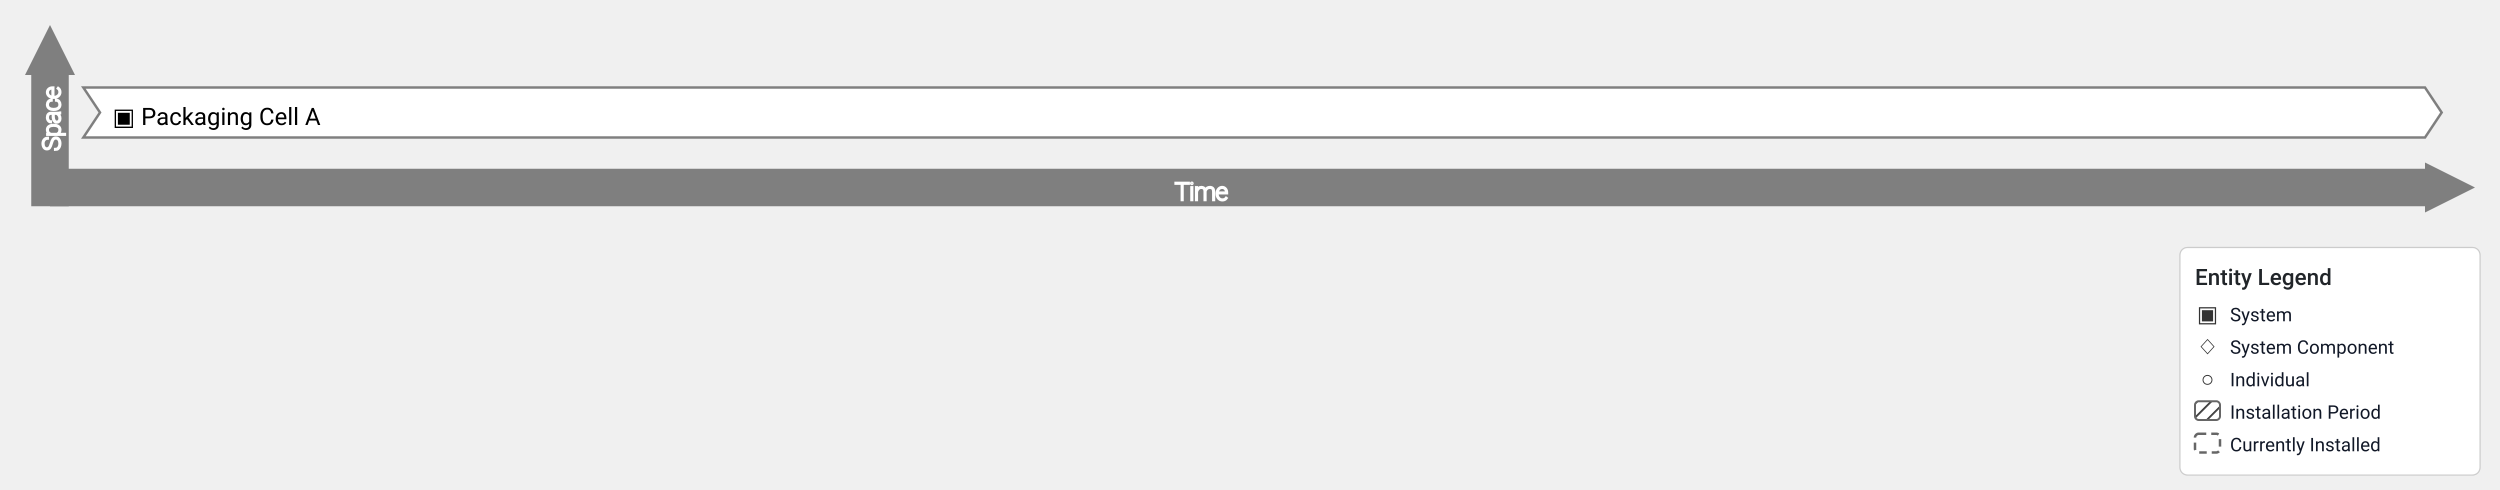
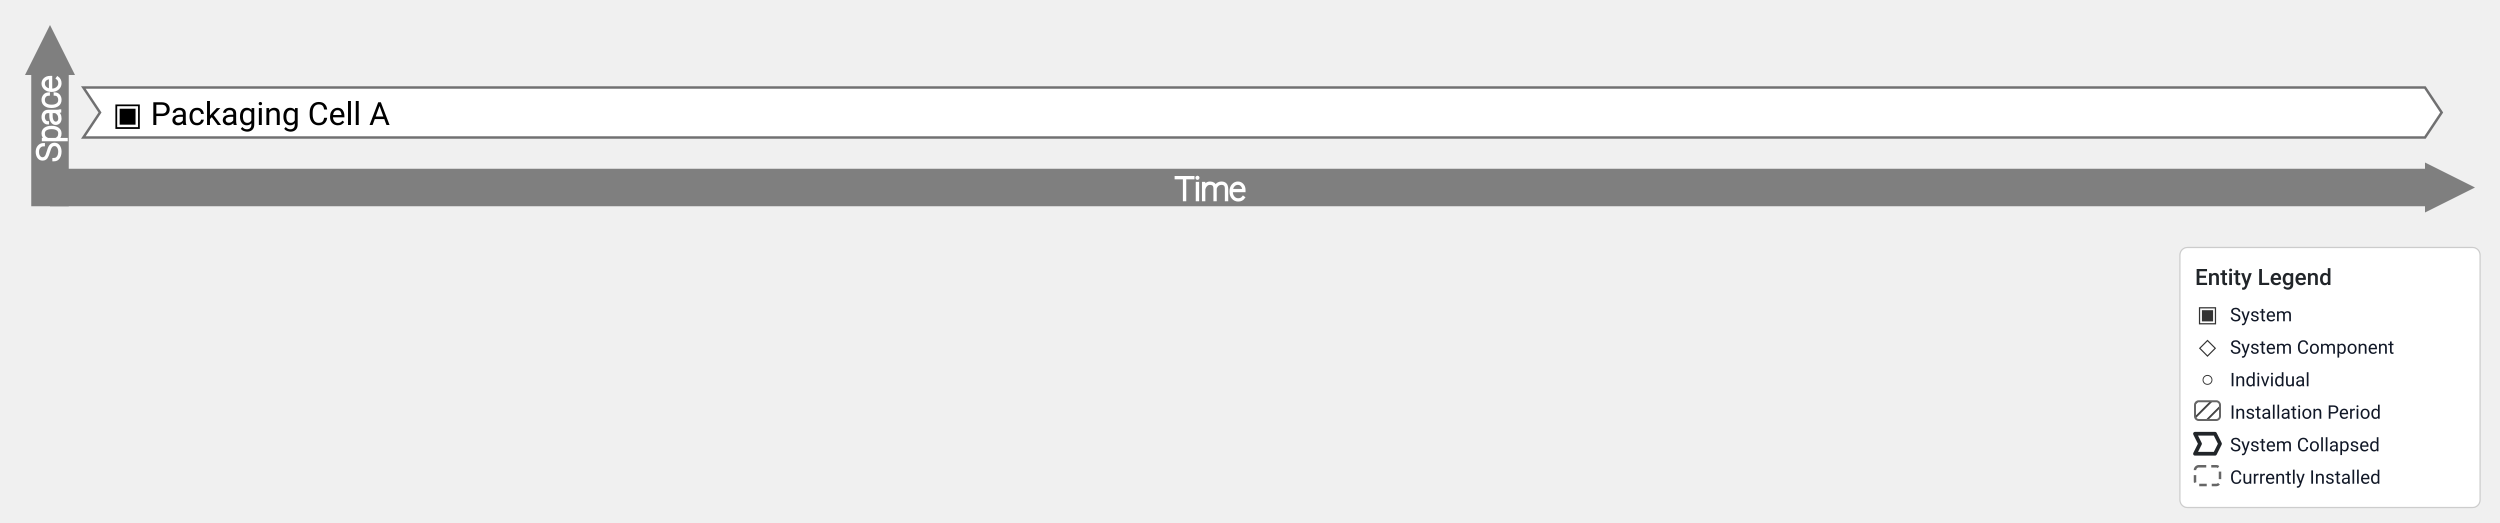
- <svg xmlns="http://www.w3.org/2000/svg" viewBox="0 0 1000 196" style="min-width: 100%; max-width: 100%;">
-   <g id="activity-diagram-group" transform="translate(0,0) scale(1)">
-     <defs>
-       <mask id="activity-mask" maskUnits="userSpaceOnUse">
-         <rect x="-50000" y="-50000" width="100000" height="100000" fill="white" />
-         <rect x="-50000" y="35" width="100000" height="20" fill="black" />
-         <path d="M 33.333 35 l 936.667 0l 6.667 10 -6.667 10l -936.667 0l 6.667 -10 -6.667 -10Z" fill="white" />
+ <svg xmlns="http://www.w3.org/2000/svg" viewBox="0 0 1000 209" style="display: inline; visibility: visible; opacity: 1; fill: rgb(0, 0, 0); fill-opacity: 1; fill-rule: nonzero; stroke: none; stroke-opacity: 1; stroke-width: 1px; stroke-dasharray: none; stroke-dashoffset: 0px; stroke-linecap: butt; stroke-linejoin: miter; stroke-miterlimit: 4; paint-order: normal; vector-effect: none; color: rgb(33, 37, 41); font-family: Roboto, Arial, sans-serif; font-size: 16px; font-weight: 400; font-style: normal; letter-spacing: normal; text-anchor: start; dominant-baseline: auto; alignment-baseline: auto; white-space: normal;">
+   <g id="activity-diagram-group" transform="translate(0,0) scale(1)" style="display: inline; visibility: visible; opacity: 1; fill: rgb(0, 0, 0); fill-opacity: 1; fill-rule: nonzero; stroke: none; stroke-opacity: 1; stroke-width: 1px; stroke-dasharray: none; stroke-dashoffset: 0px; stroke-linecap: butt; stroke-linejoin: miter; stroke-miterlimit: 4; paint-order: normal; vector-effect: none; color: rgb(33, 37, 41); font-family: Roboto, Arial, sans-serif; font-size: 16px; font-weight: 400; font-style: normal; letter-spacing: normal; text-anchor: start; dominant-baseline: auto; alignment-baseline: auto; white-space: normal;">
+     <defs style="display: inline; visibility: visible; opacity: 1; fill: rgb(0, 0, 0); fill-opacity: 1; fill-rule: nonzero; stroke: none; stroke-opacity: 1; stroke-width: 1px; stroke-dasharray: none; stroke-dashoffset: 0px; stroke-linecap: butt; stroke-linejoin: miter; stroke-miterlimit: 4; paint-order: normal; vector-effect: none; color: rgb(33, 37, 41); font-family: Roboto, Arial, sans-serif; font-size: 16px; font-weight: 400; font-style: normal; letter-spacing: normal; text-anchor: start; dominant-baseline: auto; alignment-baseline: auto; white-space: normal;">
+       <mask id="activity-mask" maskUnits="userSpaceOnUse" style="display: inline; visibility: visible; opacity: 1; fill: rgb(0, 0, 0); fill-opacity: 1; fill-rule: nonzero; stroke: none; stroke-opacity: 1; stroke-width: 1px; stroke-dasharray: none; stroke-dashoffset: 0px; stroke-linecap: butt; stroke-linejoin: miter; stroke-miterlimit: 4; paint-order: normal; vector-effect: none; color: rgb(33, 37, 41); font-family: Roboto, Arial, sans-serif; font-size: 16px; font-weight: 400; font-style: normal; letter-spacing: normal; text-anchor: start; dominant-baseline: auto; alignment-baseline: auto; white-space: normal;">
+         <rect x="-50000" y="-50000" width="100000" height="100000" fill="white" style="display: inline; visibility: visible; opacity: 1; fill: rgb(255, 255, 255); fill-opacity: 1; fill-rule: nonzero; stroke: none; stroke-opacity: 1; stroke-width: 1px; stroke-dasharray: none; stroke-dashoffset: 0px; stroke-linecap: butt; stroke-linejoin: miter; stroke-miterlimit: 4; paint-order: normal; vector-effect: none; color: rgb(33, 37, 41); font-family: Roboto, Arial, sans-serif; font-size: 16px; font-weight: 400; font-style: normal; letter-spacing: normal; text-anchor: start; dominant-baseline: auto; alignment-baseline: auto; white-space: normal;" />
+         <rect x="-50000" y="35" width="100000" height="20" fill="black" style="display: inline; visibility: visible; opacity: 1; fill: rgb(0, 0, 0); fill-opacity: 1; fill-rule: nonzero; stroke: none; stroke-opacity: 1; stroke-width: 1px; stroke-dasharray: none; stroke-dashoffset: 0px; stroke-linecap: butt; stroke-linejoin: miter; stroke-miterlimit: 4; paint-order: normal; vector-effect: none; color: rgb(33, 37, 41); font-family: Roboto, Arial, sans-serif; font-size: 16px; font-weight: 400; font-style: normal; letter-spacing: normal; text-anchor: start; dominant-baseline: auto; alignment-baseline: auto; white-space: normal;" />
+         <path d="M 33.333 35 l 936.667 0l 6.667 10 -6.667 10l -936.667 0l 6.667 -10 -6.667 -10Z" fill="white" style="display: inline; visibility: visible; opacity: 1; fill: rgb(255, 255, 255); fill-opacity: 1; fill-rule: nonzero; stroke: none; stroke-opacity: 1; stroke-width: 1px; stroke-dasharray: none; stroke-dashoffset: 0px; stroke-linecap: butt; stroke-linejoin: miter; stroke-miterlimit: 4; paint-order: normal; vector-effect: none; color: rgb(33, 37, 41); font-family: Roboto, Arial, sans-serif; font-size: 16px; font-weight: 400; font-style: normal; letter-spacing: normal; text-anchor: start; dominant-baseline: auto; alignment-baseline: auto; white-space: normal;" />
      </mask>
-       <pattern id="installHatch" width="8" height="8" patternUnits="userSpaceOnUse" patternTransform="rotate(45)">
-         <line x1="0" y1="0" x2="0" y2="8" stroke="#666" stroke-width="1.5" />
+       <pattern id="installHatch" width="8" height="8" patternUnits="userSpaceOnUse" patternTransform="rotate(45)" style="display: inline; visibility: visible; opacity: 1; fill: rgb(0, 0, 0); fill-opacity: 1; fill-rule: nonzero; stroke: none; stroke-opacity: 1; stroke-width: 1px; stroke-dasharray: none; stroke-dashoffset: 0px; stroke-linecap: butt; stroke-linejoin: miter; stroke-miterlimit: 4; paint-order: normal; vector-effect: none; color: rgb(33, 37, 41); font-family: Roboto, Arial, sans-serif; font-size: 16px; font-weight: 400; font-style: normal; letter-spacing: normal; text-anchor: start; dominant-baseline: auto; alignment-baseline: auto; white-space: normal;">
+         <rect width="8" height="8" fill="#d3d3d3" style="display: inline; visibility: visible; opacity: 1; fill: rgb(211, 211, 211); fill-opacity: 1; fill-rule: nonzero; stroke: none; stroke-opacity: 1; stroke-width: 1px; stroke-dasharray: none; stroke-dashoffset: 0px; stroke-linecap: butt; stroke-linejoin: miter; stroke-miterlimit: 4; paint-order: normal; vector-effect: none; color: rgb(33, 37, 41); font-family: Roboto, Arial, sans-serif; font-size: 16px; font-weight: 400; font-style: normal; letter-spacing: normal; text-anchor: start; dominant-baseline: auto; alignment-baseline: auto; white-space: normal;" />
+         <line x1="0" y1="0" x2="0" y2="8" stroke="#666" stroke-width="1.5" style="display: inline; visibility: visible; opacity: 1; fill: rgb(0, 0, 0); fill-opacity: 1; fill-rule: nonzero; stroke: rgb(102, 102, 102); stroke-opacity: 1; stroke-width: 1.5px; stroke-dasharray: none; stroke-dashoffset: 0px; stroke-linecap: butt; stroke-linejoin: miter; stroke-miterlimit: 4; paint-order: normal; vector-effect: none; color: rgb(33, 37, 41); font-family: Roboto, Arial, sans-serif; font-size: 16px; font-weight: 400; font-style: normal; letter-spacing: normal; text-anchor: start; dominant-baseline: auto; alignment-baseline: auto; white-space: normal;" />
      </pattern>
-       <pattern id="installHatchHighlight" width="8" height="8" patternUnits="userSpaceOnUse" patternTransform="rotate(45)">
-         <line x1="0" y1="0" x2="0" y2="8" stroke="#444" stroke-width="2" />
+       <pattern id="installHatchHighlight" width="8" height="8" patternUnits="userSpaceOnUse" patternTransform="rotate(45)" style="display: inline; visibility: visible; opacity: 1; fill: rgb(0, 0, 0); fill-opacity: 1; fill-rule: nonzero; stroke: none; stroke-opacity: 1; stroke-width: 1px; stroke-dasharray: none; stroke-dashoffset: 0px; stroke-linecap: butt; stroke-linejoin: miter; stroke-miterlimit: 4; paint-order: normal; vector-effect: none; color: rgb(33, 37, 41); font-family: Roboto, Arial, sans-serif; font-size: 16px; font-weight: 400; font-style: normal; letter-spacing: normal; text-anchor: start; dominant-baseline: auto; alignment-baseline: auto; white-space: normal;">
+         <rect width="8" height="8" fill="#d3d3d3" style="display: inline; visibility: visible; opacity: 1; fill: rgb(211, 211, 211); fill-opacity: 1; fill-rule: nonzero; stroke: none; stroke-opacity: 1; stroke-width: 1px; stroke-dasharray: none; stroke-dashoffset: 0px; stroke-linecap: butt; stroke-linejoin: miter; stroke-miterlimit: 4; paint-order: normal; vector-effect: none; color: rgb(33, 37, 41); font-family: Roboto, Arial, sans-serif; font-size: 16px; font-weight: 400; font-style: normal; letter-spacing: normal; text-anchor: start; dominant-baseline: auto; alignment-baseline: auto; white-space: normal;" />
+         <line x1="0" y1="0" x2="0" y2="8" stroke="#444" stroke-width="2" style="display: inline; visibility: visible; opacity: 1; fill: rgb(0, 0, 0); fill-opacity: 1; fill-rule: nonzero; stroke: rgb(68, 68, 68); stroke-opacity: 1; stroke-width: 2px; stroke-dasharray: none; stroke-dashoffset: 0px; stroke-linecap: butt; stroke-linejoin: miter; stroke-miterlimit: 4; paint-order: normal; vector-effect: none; color: rgb(33, 37, 41); font-family: Roboto, Arial, sans-serif; font-size: 16px; font-weight: 400; font-style: normal; letter-spacing: normal; text-anchor: start; dominant-baseline: auto; alignment-baseline: auto; white-space: normal;" />
      </pattern>
      <pattern id="exportInstallHatch" width="4" height="4" patternUnits="userSpaceOnUse" patternTransform="rotate(45)">
        <line x1="0" y1="0" x2="0" y2="4" stroke="#444" stroke-width="1.5" />
      </pattern>
    </defs>
-     <path class="individual" id="i63933611-7662-416a-b273-9141f3b46ba9" d="M 33.333 35 l 936.667 0l 6.667 10 -6.667 10l -936.667 0l 6.667 -10 -6.667 -10Z" stroke="#7F7F7F" stroke-width="1px" fill="white" data-row-y="35" style="cursor: ns-resize; fill: white;" />
-     <text class="individualLabel" id="il63933611-7662-416a-b273-9141f3b46ba9" x="45" y="50" text-anchor="start" font-family="Roboto, Arial, sans-serif" font-size="0.8em">▣ Packaging Cell A</text>
-     <defs class="axisTriangle">
-       <marker id="triangle" refX="0" refY="10" markerWidth="20" markerHeight="20" markerUnits="userSpaceOnUse" orient="auto" viewbox="0 0 20 20">
-         <path d="M 0 0 L 20 10 L 0 20 z" style="fill: rgb(127, 127, 127);" />
+     <path class="individual" id="id2132e73-3547-46c3-85c1-54c16be5d345" d="M 33.333 35 l 936.667 0l 6.667 10 -6.667 10l -936.667 0l 6.667 -10 -6.667 -10Z" stroke="var(--diagram-individual-stroke, #707071)" stroke-width="1px" fill="white" data-row-y="35" style="display: inline; visibility: visible; opacity: 1; fill: rgb(255, 255, 255); fill-opacity: 1; fill-rule: nonzero; stroke: rgb(112, 112, 113); stroke-opacity: 1; stroke-width: 1px; stroke-dasharray: none; stroke-dashoffset: 0px; stroke-linecap: butt; stroke-linejoin: miter; stroke-miterlimit: 4; paint-order: normal; vector-effect: none; color: rgb(33, 37, 41); font-family: Roboto, Arial, sans-serif; font-size: 16px; font-weight: 400; font-style: normal; letter-spacing: normal; text-anchor: start; dominant-baseline: auto; alignment-baseline: auto; white-space: normal;" />
+     <text class="individualLabel" id="ild2132e73-3547-46c3-85c1-54c16be5d345" x="45" y="50" text-anchor="start" font-family="&quot;Roboto&quot;, Arial, sans-serif" font-size="0.8em" fill="#000000" style="display: block; visibility: visible; opacity: 1; fill: rgb(0, 0, 0); fill-opacity: 1; fill-rule: nonzero; stroke: none; stroke-opacity: 1; stroke-width: 1px; stroke-dasharray: none; stroke-dashoffset: 0px; stroke-linecap: butt; stroke-linejoin: miter; stroke-miterlimit: 4; paint-order: normal; vector-effect: none; color: rgb(33, 37, 41); font-family: Roboto, Arial, sans-serif; font-size: 12.8px; font-weight: 400; font-style: normal; letter-spacing: normal; text-anchor: start; dominant-baseline: auto; alignment-baseline: auto; white-space: nowrap;" xml:space="preserve">▣ Packaging Cell A</text>
+     <defs class="axisTriangle" style="display: inline; visibility: visible; opacity: 1; fill: rgb(0, 0, 0); fill-opacity: 1; fill-rule: nonzero; stroke: none; stroke-opacity: 1; stroke-width: 1px; stroke-dasharray: none; stroke-dashoffset: 0px; stroke-linecap: butt; stroke-linejoin: miter; stroke-miterlimit: 4; paint-order: normal; vector-effect: none; color: rgb(33, 37, 41); font-family: Roboto, Arial, sans-serif; font-size: 16px; font-weight: 400; font-style: normal; letter-spacing: normal; text-anchor: start; dominant-baseline: auto; alignment-baseline: auto; white-space: normal;">
+       <marker id="triangle" refX="0" refY="10" markerWidth="20" markerHeight="20" markerUnits="userSpaceOnUse" orient="auto" viewbox="0 0 20 20" style="display: inline; visibility: visible; opacity: 1; fill: rgb(0, 0, 0); fill-opacity: 1; fill-rule: nonzero; stroke: none; stroke-opacity: 1; stroke-width: 1px; stroke-dasharray: none; stroke-dashoffset: 0px; stroke-linecap: butt; stroke-linejoin: miter; stroke-miterlimit: 4; paint-order: normal; vector-effect: none; color: rgb(33, 37, 41); font-family: Roboto, Arial, sans-serif; font-size: 16px; font-weight: 400; font-style: normal; letter-spacing: normal; text-anchor: start; dominant-baseline: auto; alignment-baseline: auto; white-space: normal;">
+         <path d="M 0 0 L 20 10 L 0 20 z" style="display: inline; visibility: visible; opacity: 1; fill: rgb(127, 127, 127); fill-opacity: 1; fill-rule: nonzero; stroke: none; stroke-opacity: 1; stroke-width: 1px; stroke-dasharray: none; stroke-dashoffset: 0px; stroke-linecap: butt; stroke-linejoin: miter; stroke-miterlimit: 4; paint-order: normal; vector-effect: none; color: rgb(33, 37, 41); font-family: Roboto, Arial, sans-serif; font-size: 16px; font-weight: 400; font-style: normal; letter-spacing: normal; text-anchor: start; dominant-baseline: auto; alignment-baseline: auto; white-space: normal;" />
      </marker>
    </defs>
-     <line class="axisLine" x1="20" y1="75" x2="970" y2="75" marker-end="url(#triangle)" stroke="#7F7F7F" stroke-width="15" />
-     <text class="axisLable" x="470" y="80" stroke="white" fill="white" font-size="0.8em" font-weight="200" text-anchor="start" font-family="Roboto, Arial, sans-serif">Time</text>
-     <line class="axisLine" x1="20" y1="82.5" x2="20" y2="30" marker-end="url(#triangle)" stroke="#7F7F7F" stroke-width="15" />
-     <text class="axisLable" x="44" y="67.5" stroke="white" fill="white" font-size="0.8em" font-weight="200" text-anchor="middle" font-family="Roboto, Arial, sans-serif" transform="rotate(270 24 67.5)">Space</text>
+     <line class="axisLine" x1="20" y1="75" x2="970" y2="75" marker-end="url(#triangle)" stroke="var(--diagram-axis-colour, #7F7F7F)" stroke-width="15" style="display: inline; visibility: visible; opacity: 1; fill: rgb(0, 0, 0); fill-opacity: 1; fill-rule: nonzero; stroke: rgb(127, 127, 127); stroke-opacity: 1; stroke-width: 15px; stroke-dasharray: none; stroke-dashoffset: 0px; stroke-linecap: butt; stroke-linejoin: miter; stroke-miterlimit: 4; paint-order: normal; vector-effect: none; color: rgb(33, 37, 41); font-family: Roboto, Arial, sans-serif; font-size: 16px; font-weight: 400; font-style: normal; letter-spacing: normal; text-anchor: start; dominant-baseline: auto; alignment-baseline: auto; white-space: normal;" />
+     <text class="axisLable" x="470" y="80" stroke="white" fill="white" font-size="0.8em" font-weight="200" text-anchor="start" font-family="&quot;Roboto&quot;, Arial, sans-serif" style="display: block; visibility: visible; opacity: 1; fill: rgb(255, 255, 255); fill-opacity: 1; fill-rule: nonzero; stroke: rgb(255, 255, 255); stroke-opacity: 1; stroke-width: 1px; stroke-dasharray: none; stroke-dashoffset: 0px; stroke-linecap: butt; stroke-linejoin: miter; stroke-miterlimit: 4; paint-order: normal; vector-effect: none; color: rgb(33, 37, 41); font-family: Roboto, Arial, sans-serif; font-size: 12.8px; font-weight: 200; font-style: normal; letter-spacing: normal; text-anchor: start; dominant-baseline: auto; alignment-baseline: auto; white-space: nowrap;" xml:space="preserve">Time</text>
+     <line class="axisLine" x1="20" y1="82.5" x2="20" y2="30" marker-end="url(#triangle)" stroke="var(--diagram-axis-colour, #7F7F7F)" stroke-width="15" style="display: inline; visibility: visible; opacity: 1; fill: rgb(0, 0, 0); fill-opacity: 1; fill-rule: nonzero; stroke: rgb(127, 127, 127); stroke-opacity: 1; stroke-width: 15px; stroke-dasharray: none; stroke-dashoffset: 0px; stroke-linecap: butt; stroke-linejoin: miter; stroke-miterlimit: 4; paint-order: normal; vector-effect: none; color: rgb(33, 37, 41); font-family: Roboto, Arial, sans-serif; font-size: 16px; font-weight: 400; font-style: normal; letter-spacing: normal; text-anchor: start; dominant-baseline: auto; alignment-baseline: auto; white-space: normal;" />
+     <text class="axisLable" x="44" y="67.5" stroke="white" fill="white" font-size="0.8em" font-weight="200" text-anchor="middle" font-family="&quot;Roboto&quot;, Arial, sans-serif" transform="rotate(270 24 67.5)" style="display: block; visibility: visible; opacity: 1; fill: rgb(255, 255, 255); fill-opacity: 1; fill-rule: nonzero; stroke: rgb(255, 255, 255); stroke-opacity: 1; stroke-width: 1px; stroke-dasharray: none; stroke-dashoffset: 0px; stroke-linecap: butt; stroke-linejoin: miter; stroke-miterlimit: 4; paint-order: normal; vector-effect: none; color: rgb(33, 37, 41); font-family: Roboto, Arial, sans-serif; font-size: 12.8px; font-weight: 200; font-style: normal; letter-spacing: normal; text-anchor: middle; dominant-baseline: auto; alignment-baseline: auto; white-space: nowrap;" xml:space="preserve">Space</text>
  </g>
  <g transform="translate(872, 99)">
-     <rect x="0" y="0" width="120" height="91" fill="white" stroke="rgba(0,0,0,0.175)" stroke-width="0.5" rx="3" />
-     <text x="6" y="15" font-family="Roboto, Arial, sans-serif" font-size="9" font-weight="500" fill="#212529">Entity Legend</text>
+     <rect x="0" y="0" width="120" height="104" fill="white" stroke="rgba(0,0,0,0.175)" stroke-width="0.5" rx="3" />
+     <text x="6" y="15" font-family="&quot;Roboto&quot;, Arial, sans-serif" font-size="9" font-weight="500" fill="#212529">Entity Legend</text>
    <g>
-       <text x="11" y="29.65" text-anchor="middle" font-size="9" fill="#333">▣</text>
-       <text x="20" y="29.5" font-family="Roboto, Arial, sans-serif" font-size="7.5" fill="#111827">System</text>
+       <text x="11" y="29.65" text-anchor="middle" font-size="9" font-family="&quot;Roboto&quot;, Arial, sans-serif" fill="#333">▣</text>
+       <text x="20" y="29.5" font-family="&quot;Roboto&quot;, Arial, sans-serif" font-size="7.5" fill="#111827">System</text>
    </g>
    <g>
-       <text x="11" y="42.65" text-anchor="middle" font-size="9" fill="#333">◇</text>
-       <text x="20" y="42.5" font-family="Roboto, Arial, sans-serif" font-size="7.5" fill="#111827">System Component</text>
+       <text x="11" y="42.65" text-anchor="middle" font-size="9" font-family="&quot;Roboto&quot;, Arial, sans-serif" fill="#333">◇</text>
+       <text x="20" y="42.5" font-family="&quot;Roboto&quot;, Arial, sans-serif" font-size="7.5" fill="#111827">System Component</text>
    </g>
    <g>
-       <text x="11" y="55.65" text-anchor="middle" font-size="9" fill="#333">○</text>
-       <text x="20" y="55.5" font-family="Roboto, Arial, sans-serif" font-size="7.5" fill="#111827">Individual</text>
+       <text x="11" y="55.65" text-anchor="middle" font-size="9" font-family="&quot;Roboto&quot;, Arial, sans-serif" fill="#333">○</text>
+       <text x="20" y="55.5" font-family="&quot;Roboto&quot;, Arial, sans-serif" font-size="7.5" fill="#111827">Individual</text>
    </g>
    <g>
      <rect x="6" y="61.5" width="10" height="7.5" rx="1.5" fill="url(#exportInstallHatch)" stroke="#666" stroke-width="0.8" />
-       <text x="20" y="68.5" font-family="Roboto, Arial, sans-serif" font-size="7.5" fill="#111827">Installation Period</text>
+       <text x="20" y="68.5" font-family="&quot;Roboto&quot;, Arial, sans-serif" font-size="7.5" fill="#111827">Installation Period</text>
    </g>
    <g>
-       <rect x="6" y="74.5" width="10" height="7.5" rx="1.5" fill="none" stroke="#666" stroke-width="1" stroke-dasharray="3,2" />
-       <text x="20" y="81.5" font-family="Roboto, Arial, sans-serif" font-size="7.5" fill="#111827">Currently Installed</text>
+       <path d="M 6 74.5 L 14 74.5 L 16 78.5 L 14 82.5 L 6 82.5 L 8 78.5 Z" fill="white" stroke="#212529" stroke-width="1.5" stroke-linejoin="round" />
+       <text x="20" y="81.5" font-family="&quot;Roboto&quot;, Arial, sans-serif" font-size="7.5" fill="#111827">System Collapsed</text>
+     </g>
+     <g>
+       <rect x="6" y="87.5" width="10" height="7.5" rx="1.5" fill="none" stroke="#666" stroke-width="1" stroke-dasharray="3,2" />
+       <text x="20" y="94.5" font-family="&quot;Roboto&quot;, Arial, sans-serif" font-size="7.5" fill="#111827">Currently Installed</text>
    </g>
  </g>
</svg>
